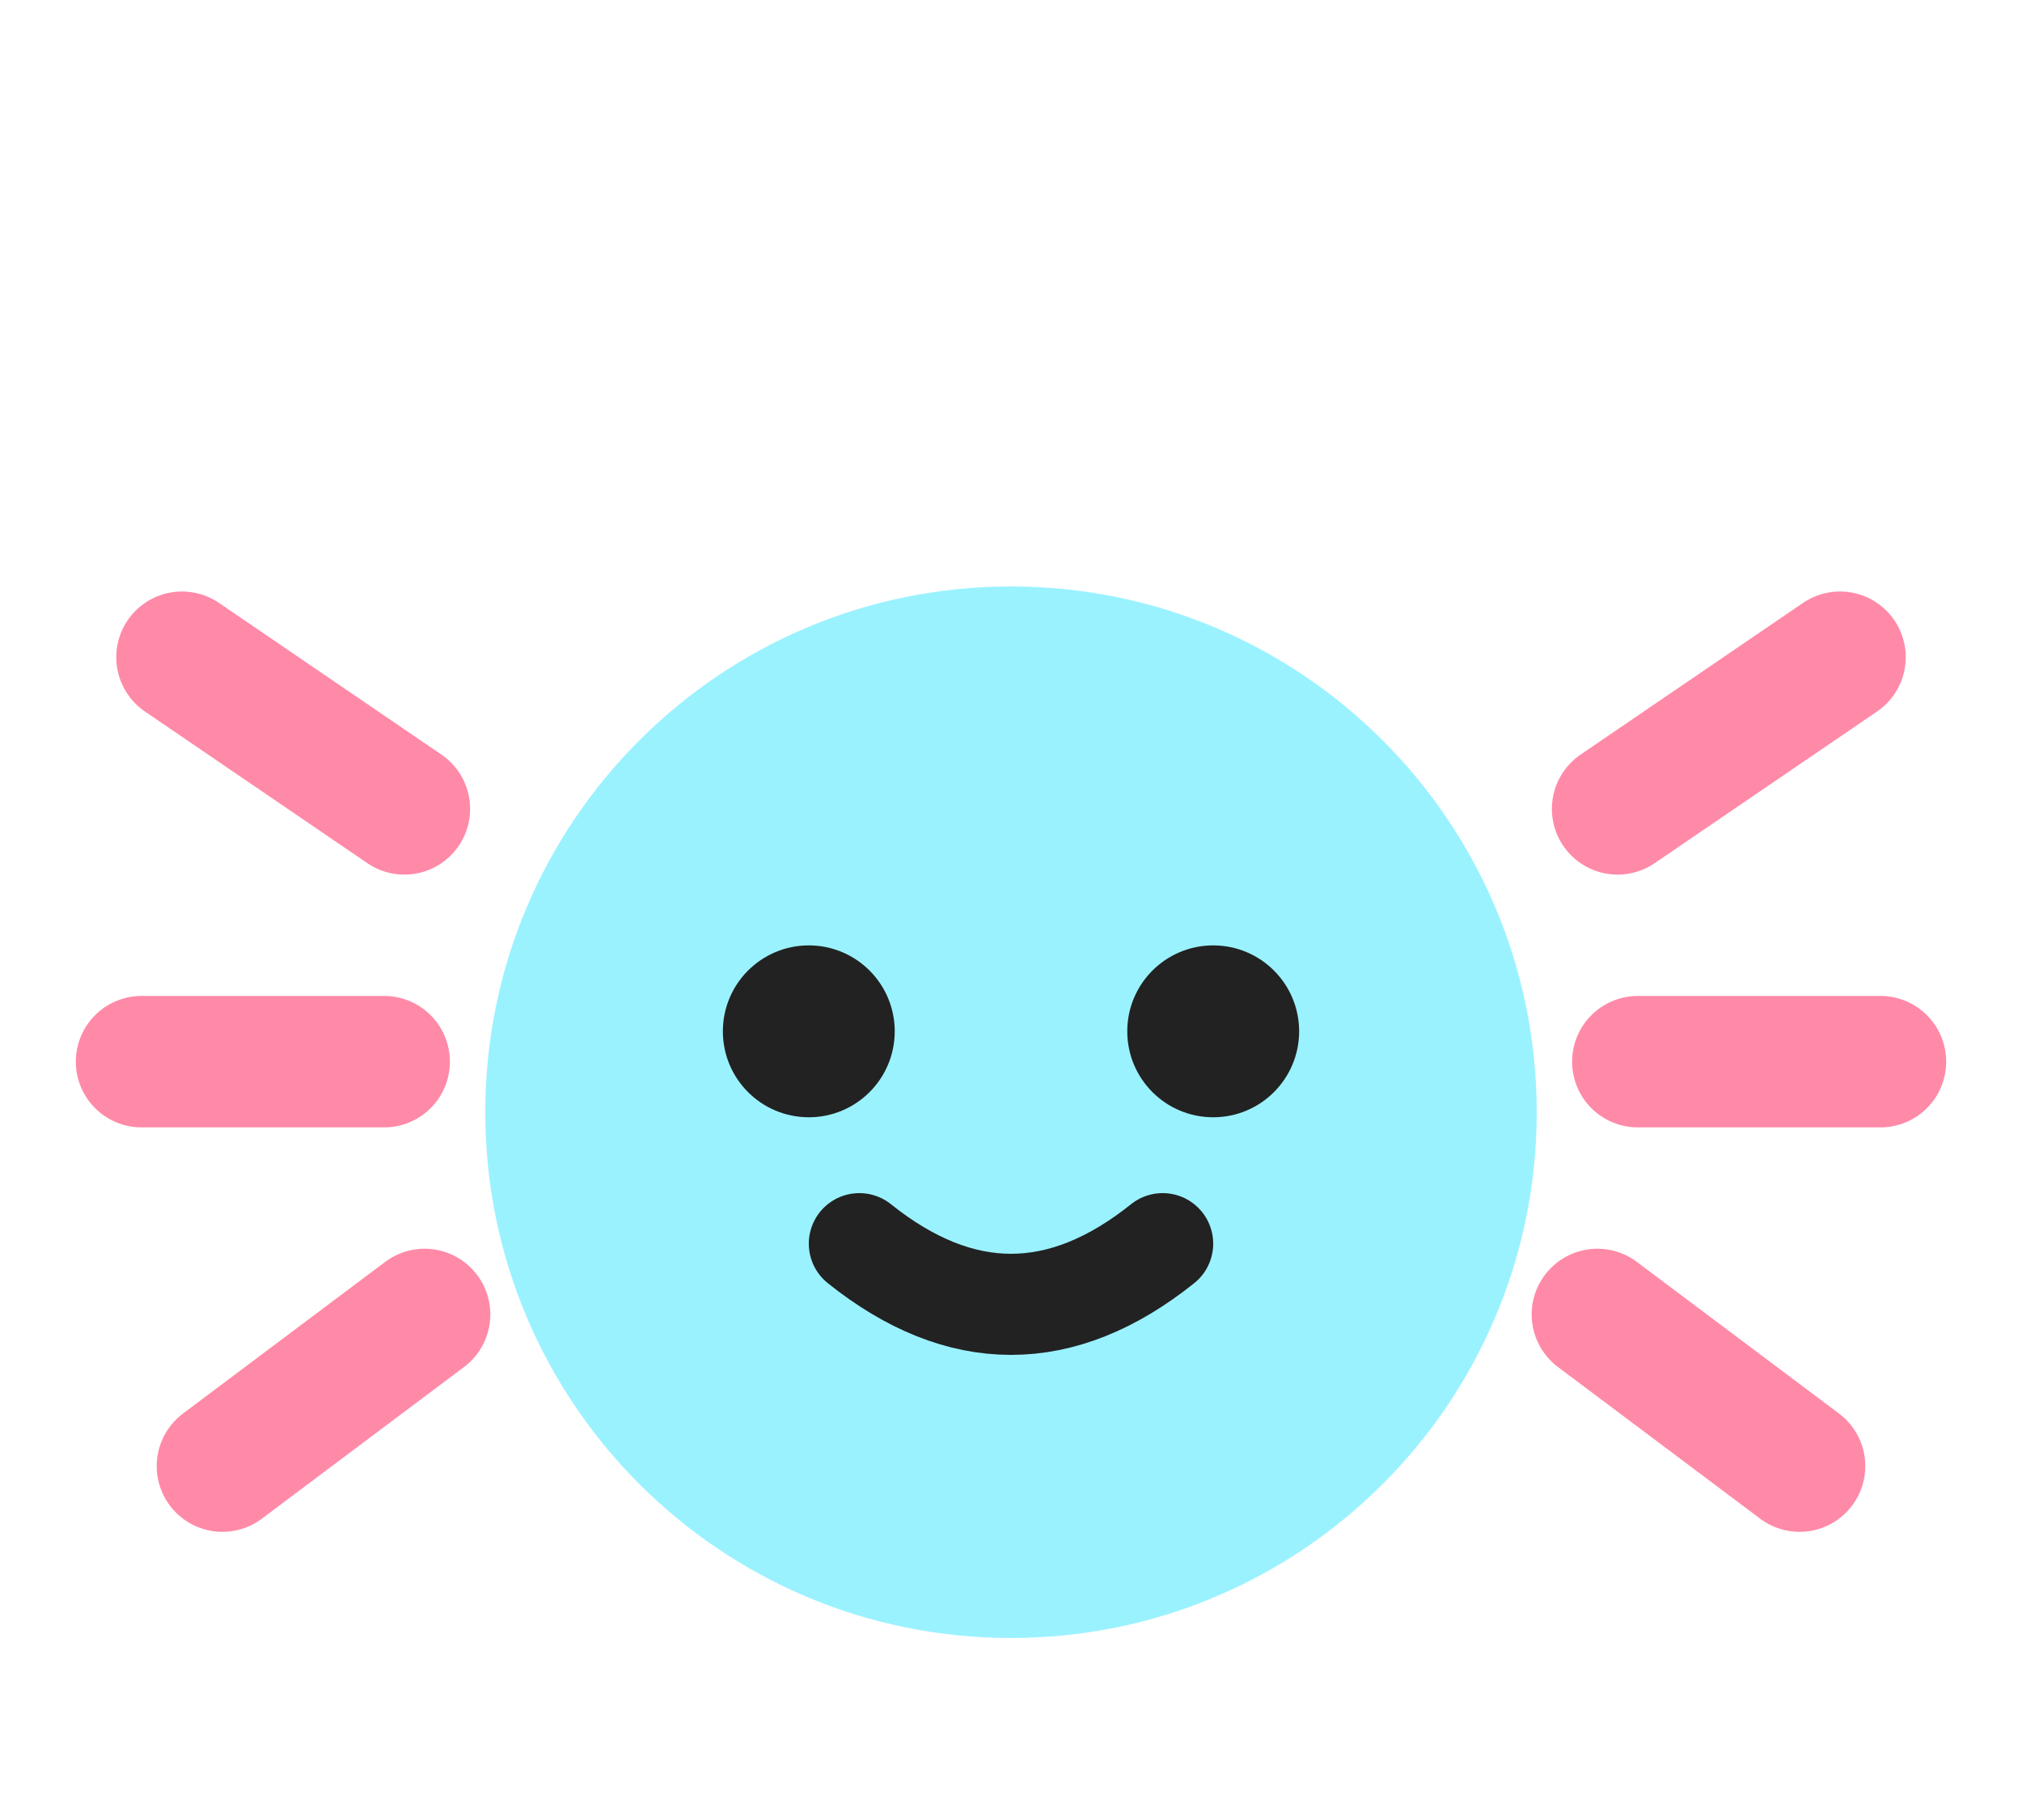
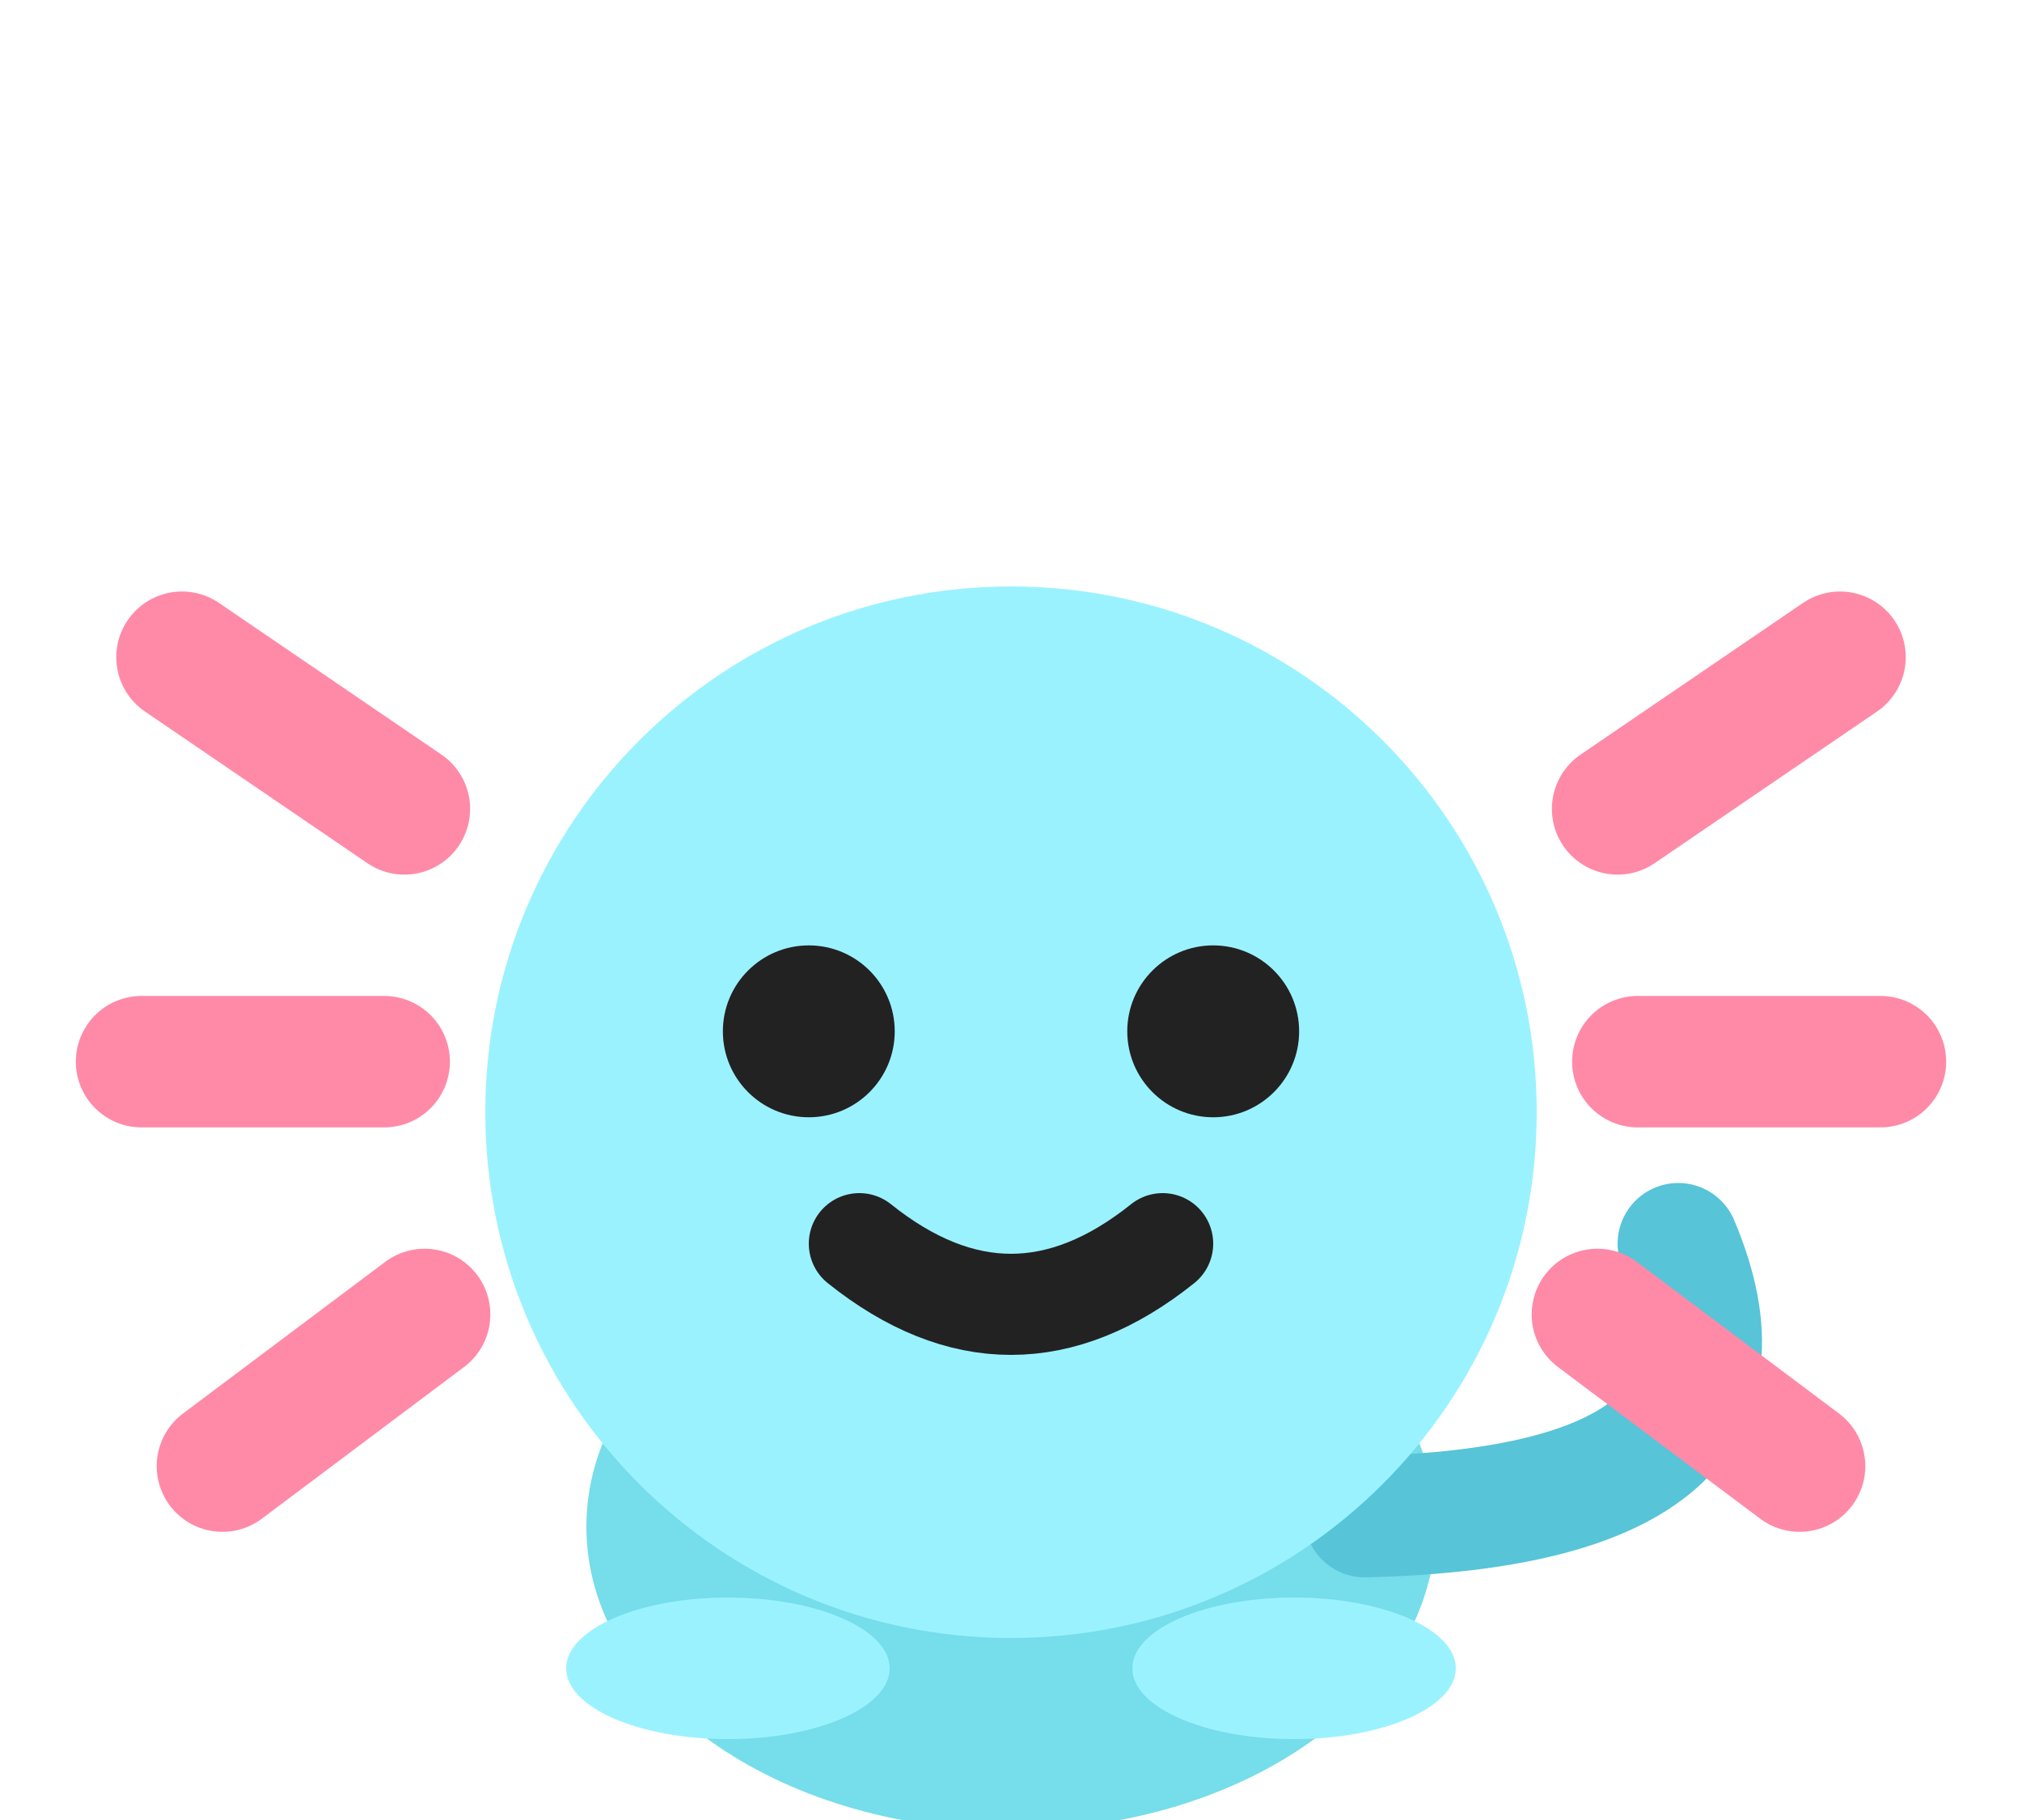
<svg xmlns="http://www.w3.org/2000/svg" viewBox="4 5 20 18">
+   <ellipse cx="14" cy="20.1" rx="4.2" ry="3" fill="#76ddea" />
+   <ellipse cx="11.2" cy="21.5" rx="1.6" ry=".7" fill="#9bf2ff" />
+   <ellipse cx="16.8" cy="21.5" rx="1.6" ry=".7" fill="#9bf2ff" />
+   <path d="M17.5 20q4.2-.1 3.1-2.7" stroke="#57c4d8" stroke-width="1.2" fill="none" stroke-linecap="round" />
  <path d="M8 13l-2.2-1.5M7.8 15.5l-2.4 0M8.2 18l-2 1.5M20 13l2.2-1.5M20.2 15.5l2.4 0M19.8 18l2 1.5" stroke="#ff8aa8" stroke-width="1.3" stroke-linecap="round" />
  <circle cx="14" cy="16" r="5.2" fill="#9bf2ff" />
  <circle cx="12" cy="15.2" r=".85" fill="#222" />
  <circle cx="16" cy="15.2" r=".85" fill="#222" />
  <path d="M12.5 17.3q1.5 1.2 3 0" stroke="#222" stroke-width="1" fill="none" stroke-linecap="round" />
</svg>
